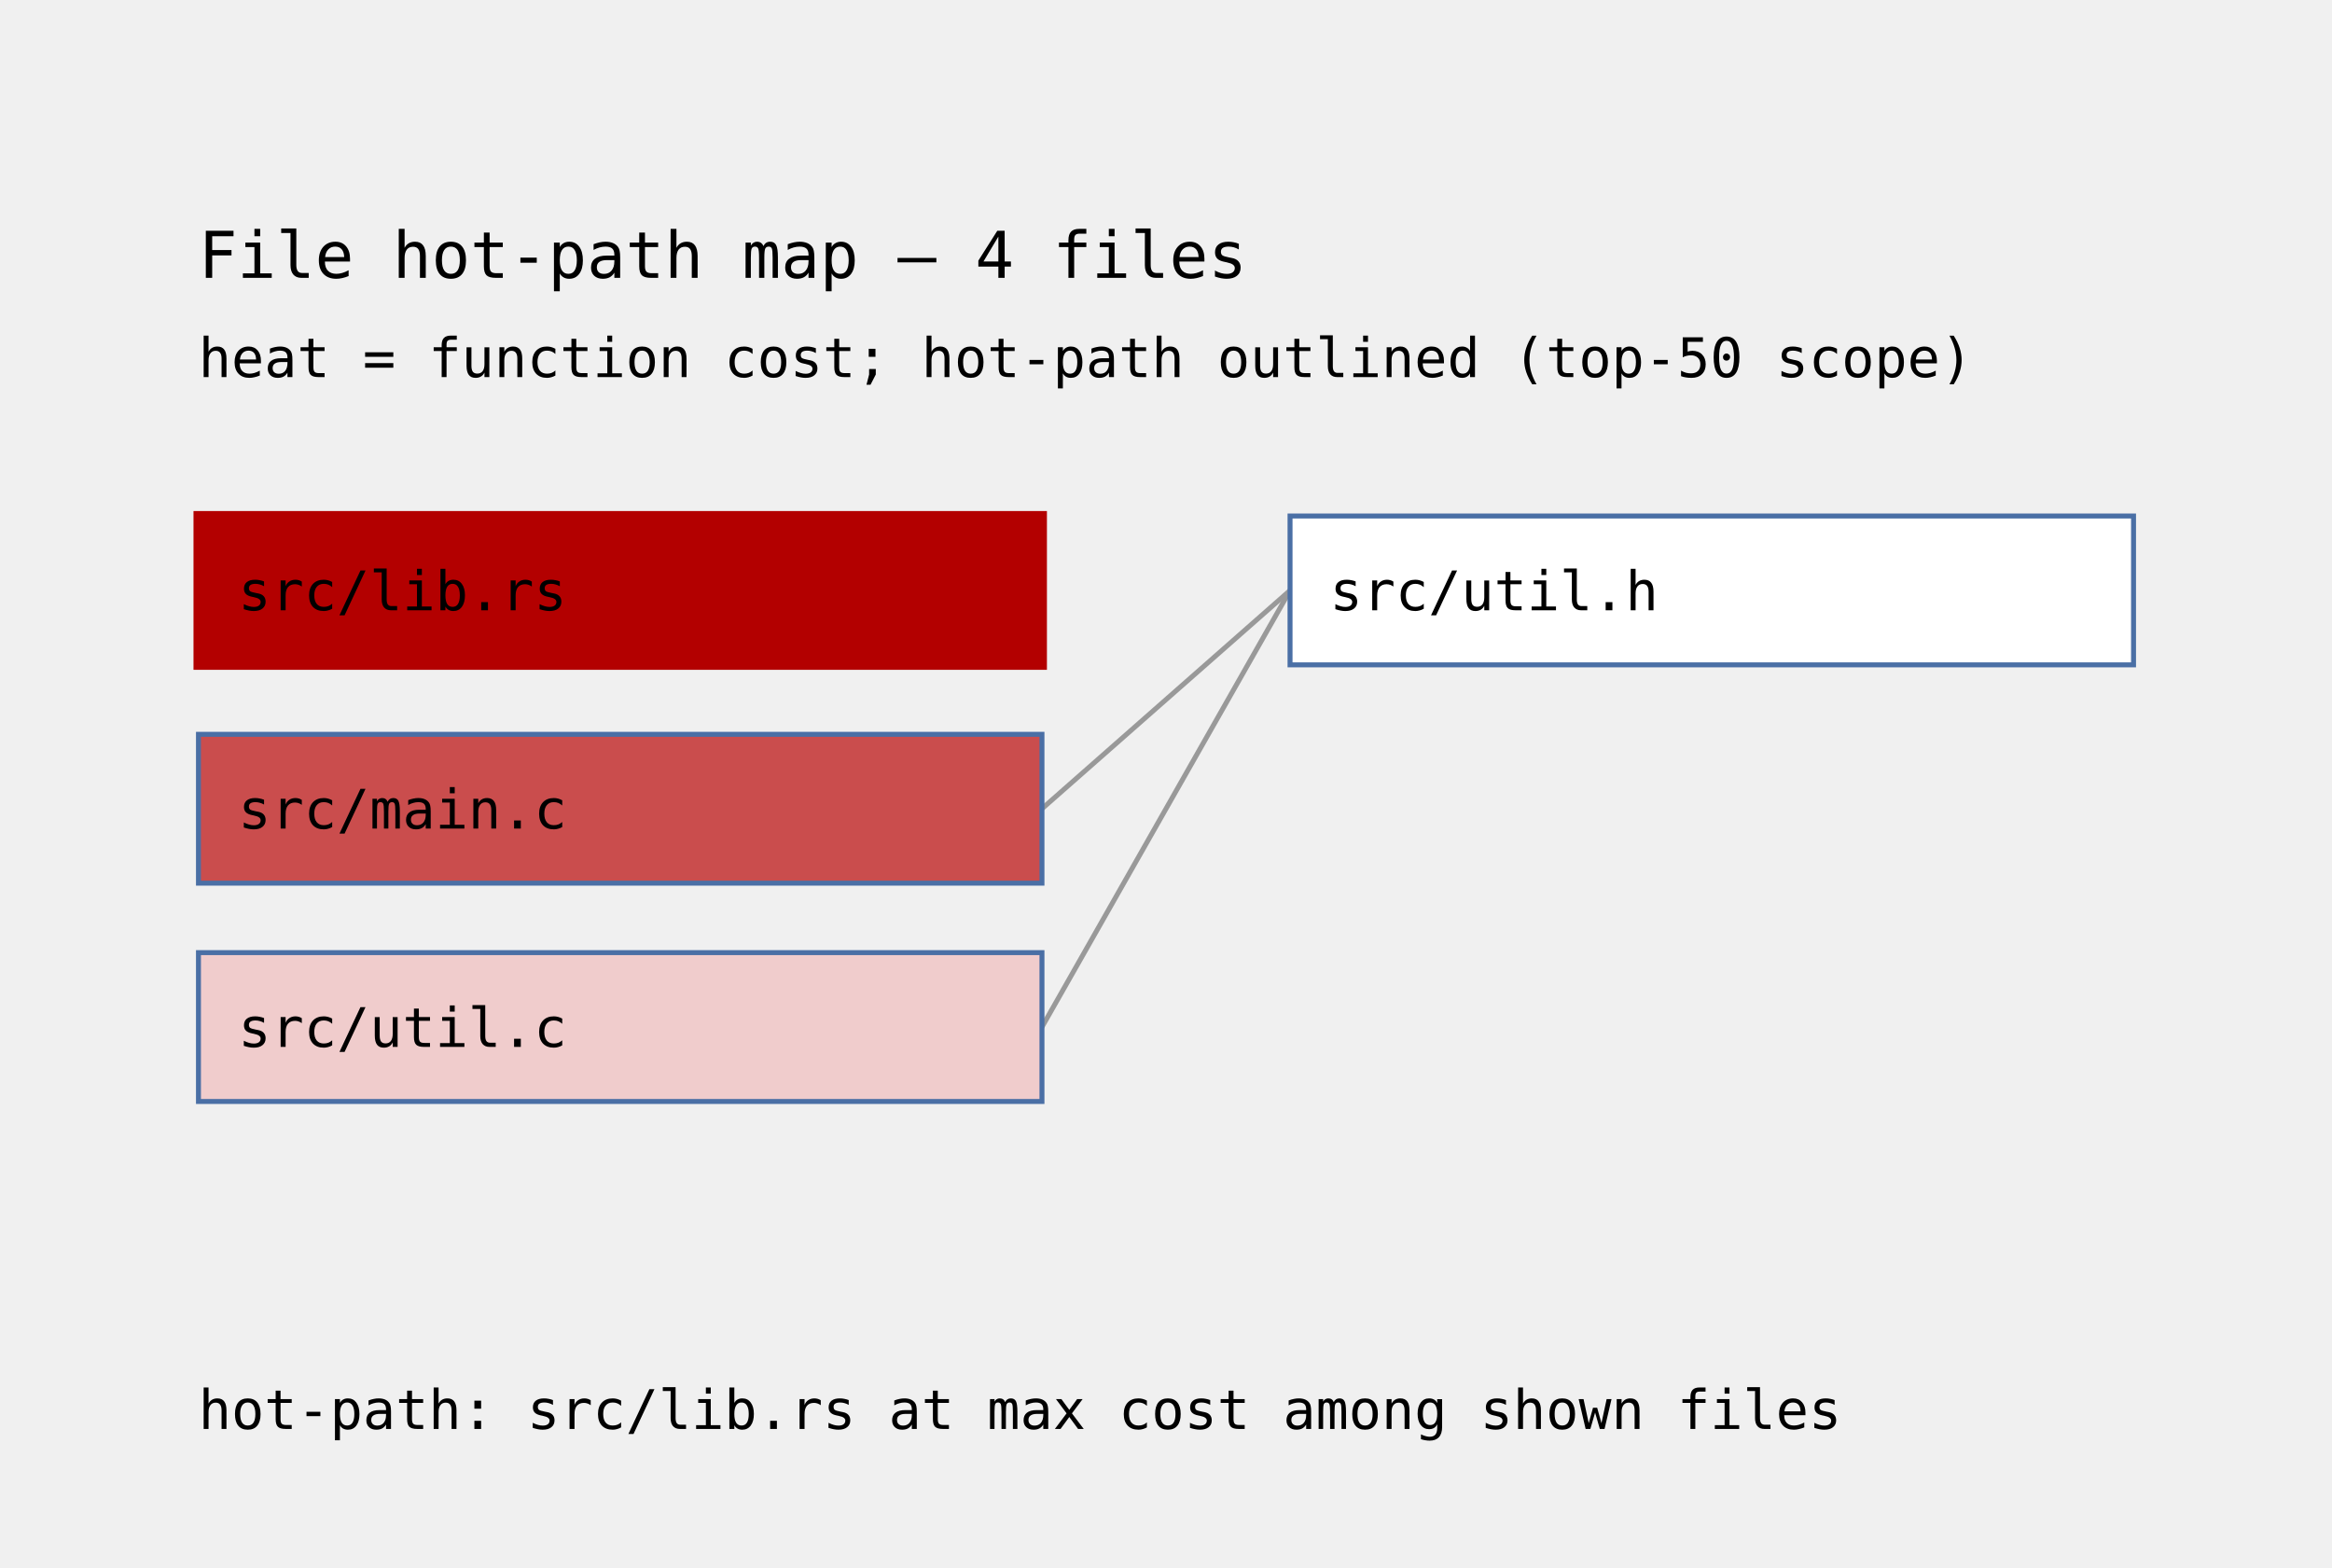
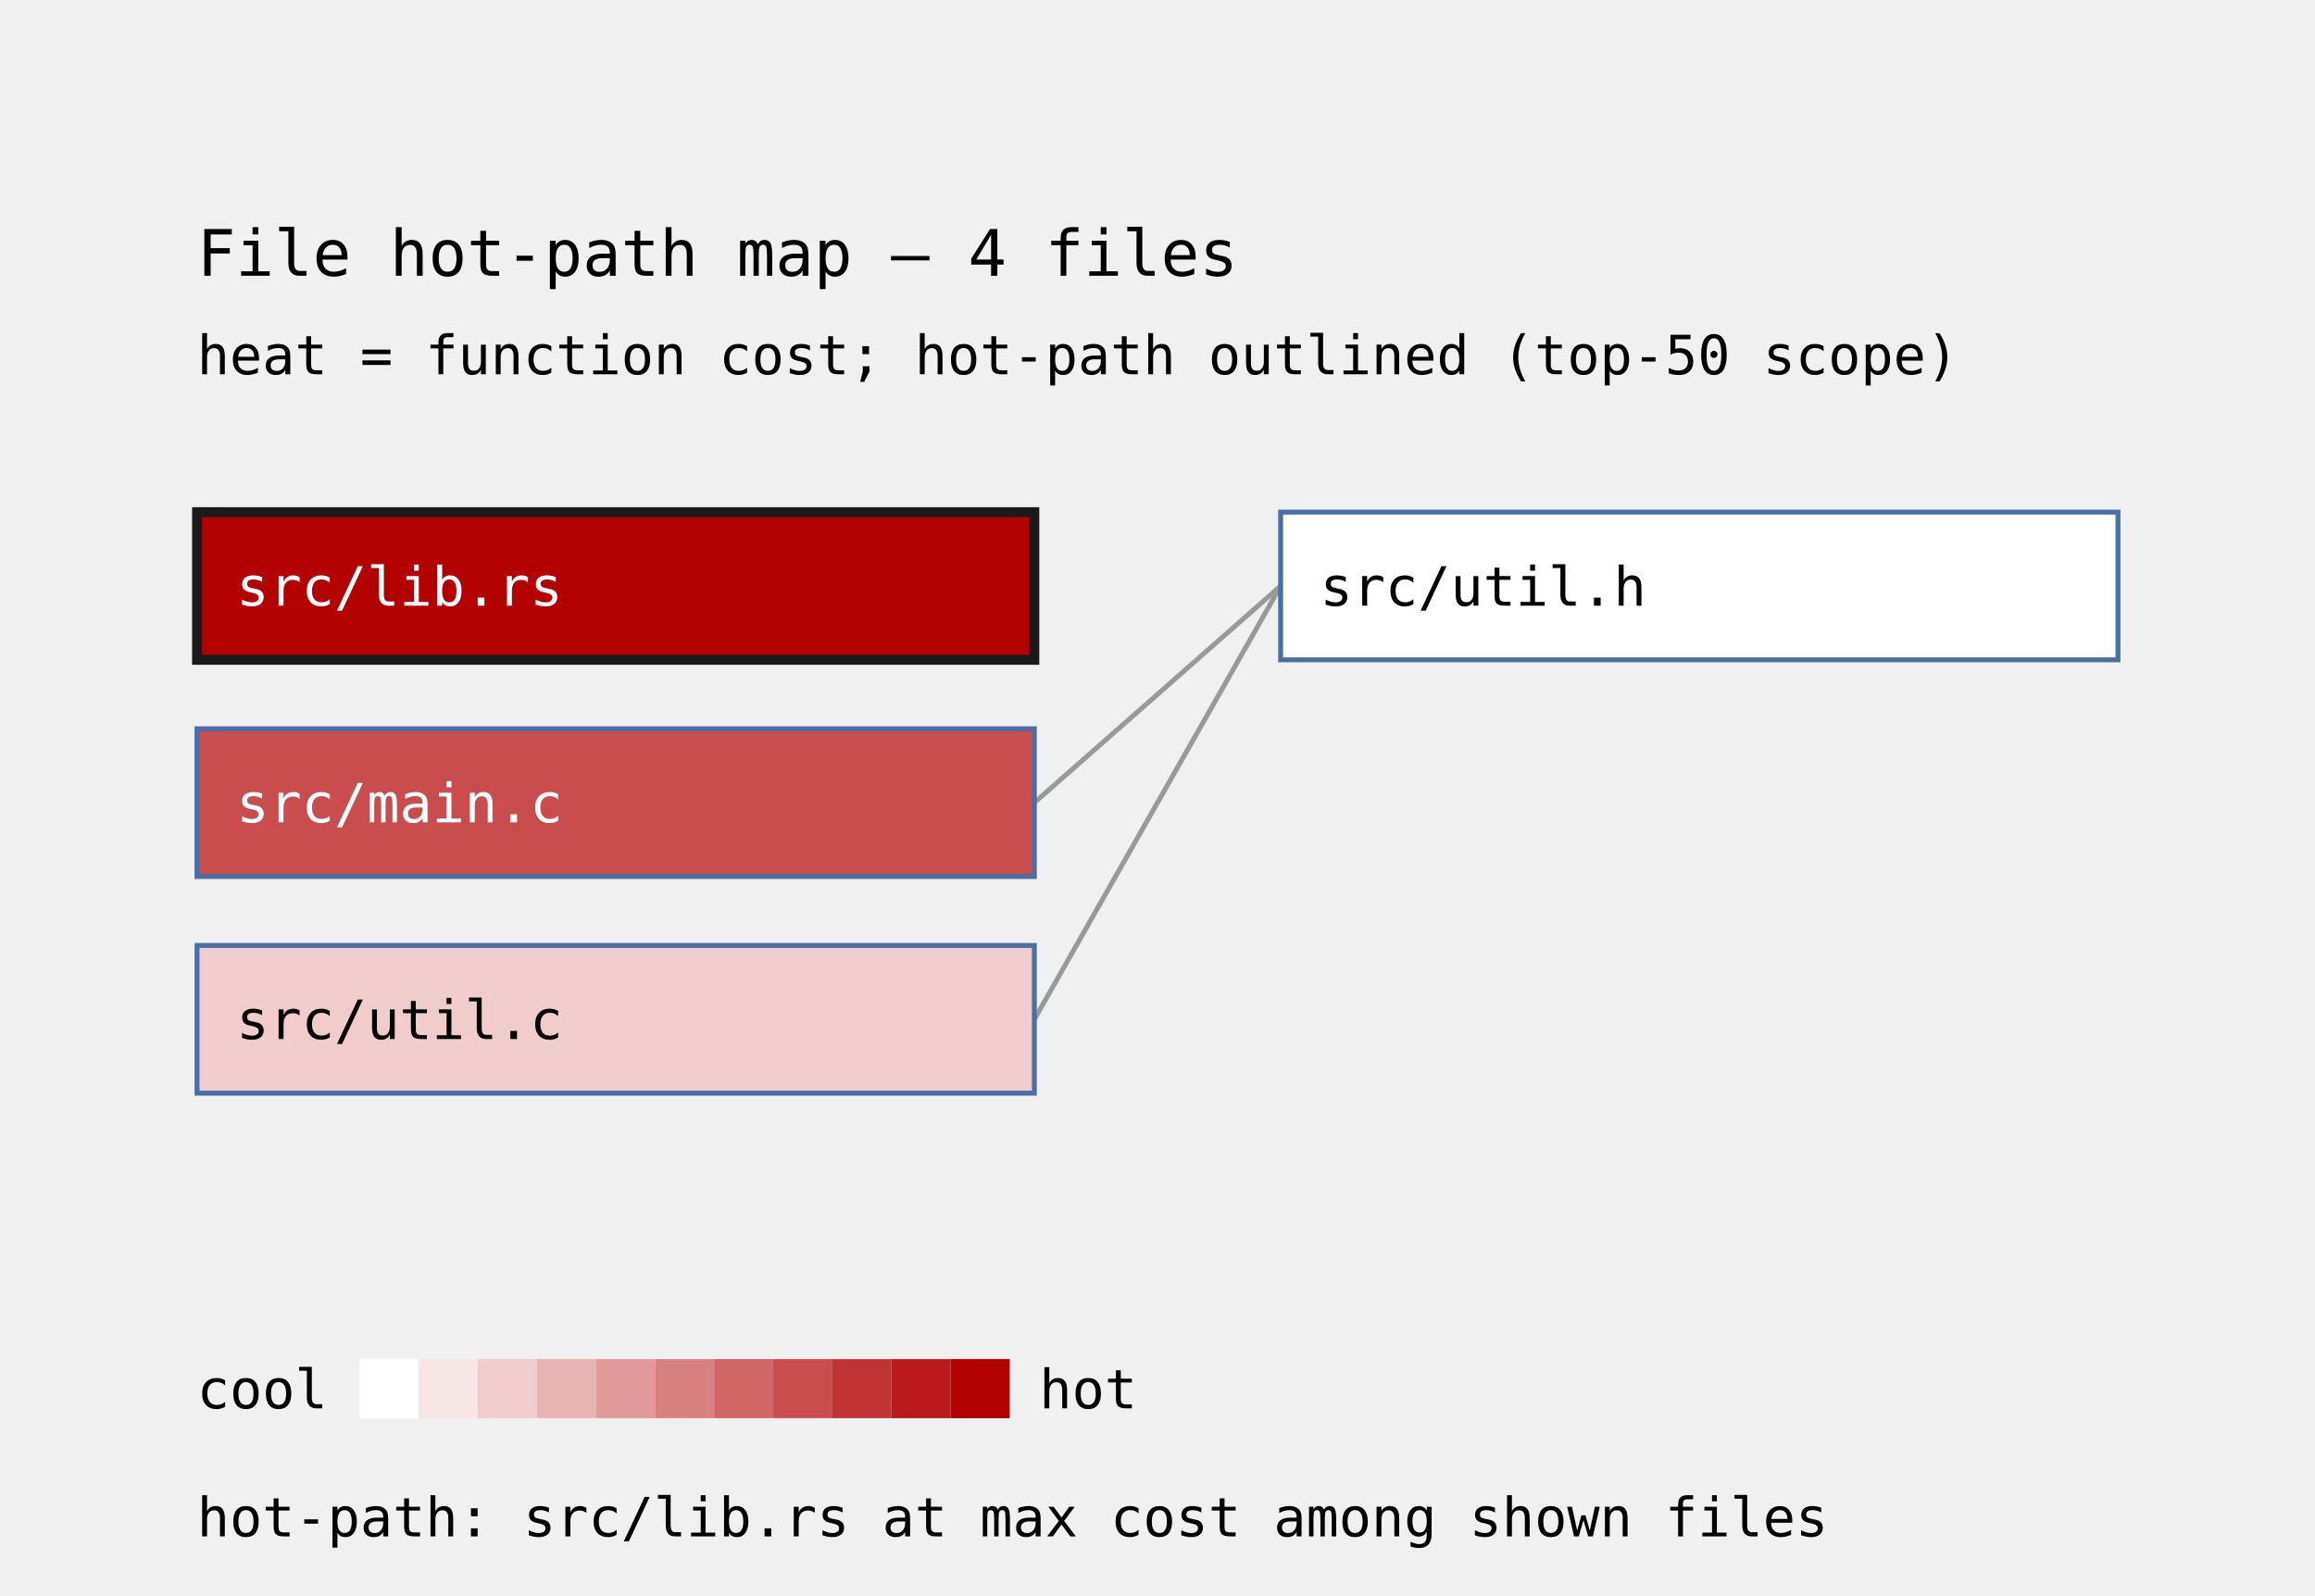
- <svg xmlns="http://www.w3.org/2000/svg" width="470" height="316" viewBox="0 0 470 316">
+ <svg xmlns="http://www.w3.org/2000/svg" width="470" height="324" viewBox="0 0 470 324">
  <text x="40" y="56" font-family="monospace" font-size="13">File hot-path map — 4 files</text>
  <text x="40" y="76" font-family="monospace" font-size="11">heat = function cost; hot-path outlined (top-50 scope)</text>
  <g stroke="#999999" stroke-width="1">
    <line x1="210" y1="163" x2="260" y2="119" />
    <line x1="210" y1="207" x2="260" y2="119" />
  </g>
  <g font-family="monospace" font-size="11">
-     <rect x="40" y="104" width="170" height="30" fill="#b30000" stroke="#b30000" stroke-width="2" />
-     <text x="48" y="123">src/lib.rs</text>
+     <rect x="40" y="104" width="170" height="30" fill="#b30000" stroke="#1a1a1a" stroke-width="2" />
+     <text x="48" y="123" fill="#ffffff">src/lib.rs</text>
    <rect x="40" y="148" width="170" height="30" fill="#ca4d4d" stroke="#4a6fa5" stroke-width="1" />
-     <text x="48" y="167">src/main.c</text>
+     <text x="48" y="167" fill="#ffffff">src/main.c</text>
    <rect x="40" y="192" width="170" height="30" fill="#f0cccc" stroke="#4a6fa5" stroke-width="1" />
    <text x="48" y="211">src/util.c</text>
    <rect x="260" y="104" width="170" height="30" fill="#ffffff" stroke="#4a6fa5" stroke-width="1" />
    <text x="268" y="123">src/util.h</text>
  </g>
-   <text x="40" y="288" font-family="monospace" font-size="11">hot-path: src/lib.rs at max cost among shown files</text>
+   <text x="40" y="286" font-family="monospace" font-size="11">cool</text>
+   <rect x="73" y="276" width="12" height="12" fill="#ffffff" />
+   <rect x="85" y="276" width="12" height="12" fill="#f7e6e6" />
+   <rect x="97" y="276" width="12" height="12" fill="#f0cccc" />
+   <rect x="109" y="276" width="12" height="12" fill="#e8b3b3" />
+   <rect x="121" y="276" width="12" height="12" fill="#e19999" />
+   <rect x="133" y="276" width="12" height="12" fill="#d98080" />
+   <rect x="145" y="276" width="12" height="12" fill="#d16666" />
+   <rect x="157" y="276" width="12" height="12" fill="#ca4d4d" />
+   <rect x="169" y="276" width="12" height="12" fill="#c23333" />
+   <rect x="181" y="276" width="12" height="12" fill="#bb1a1a" />
+   <rect x="193" y="276" width="12" height="12" fill="#b30000" />
+   <text x="211" y="286" font-family="monospace" font-size="11">hot</text>
+   <text x="40" y="312" font-family="monospace" font-size="11">hot-path: src/lib.rs at max cost among shown files</text>
</svg>
